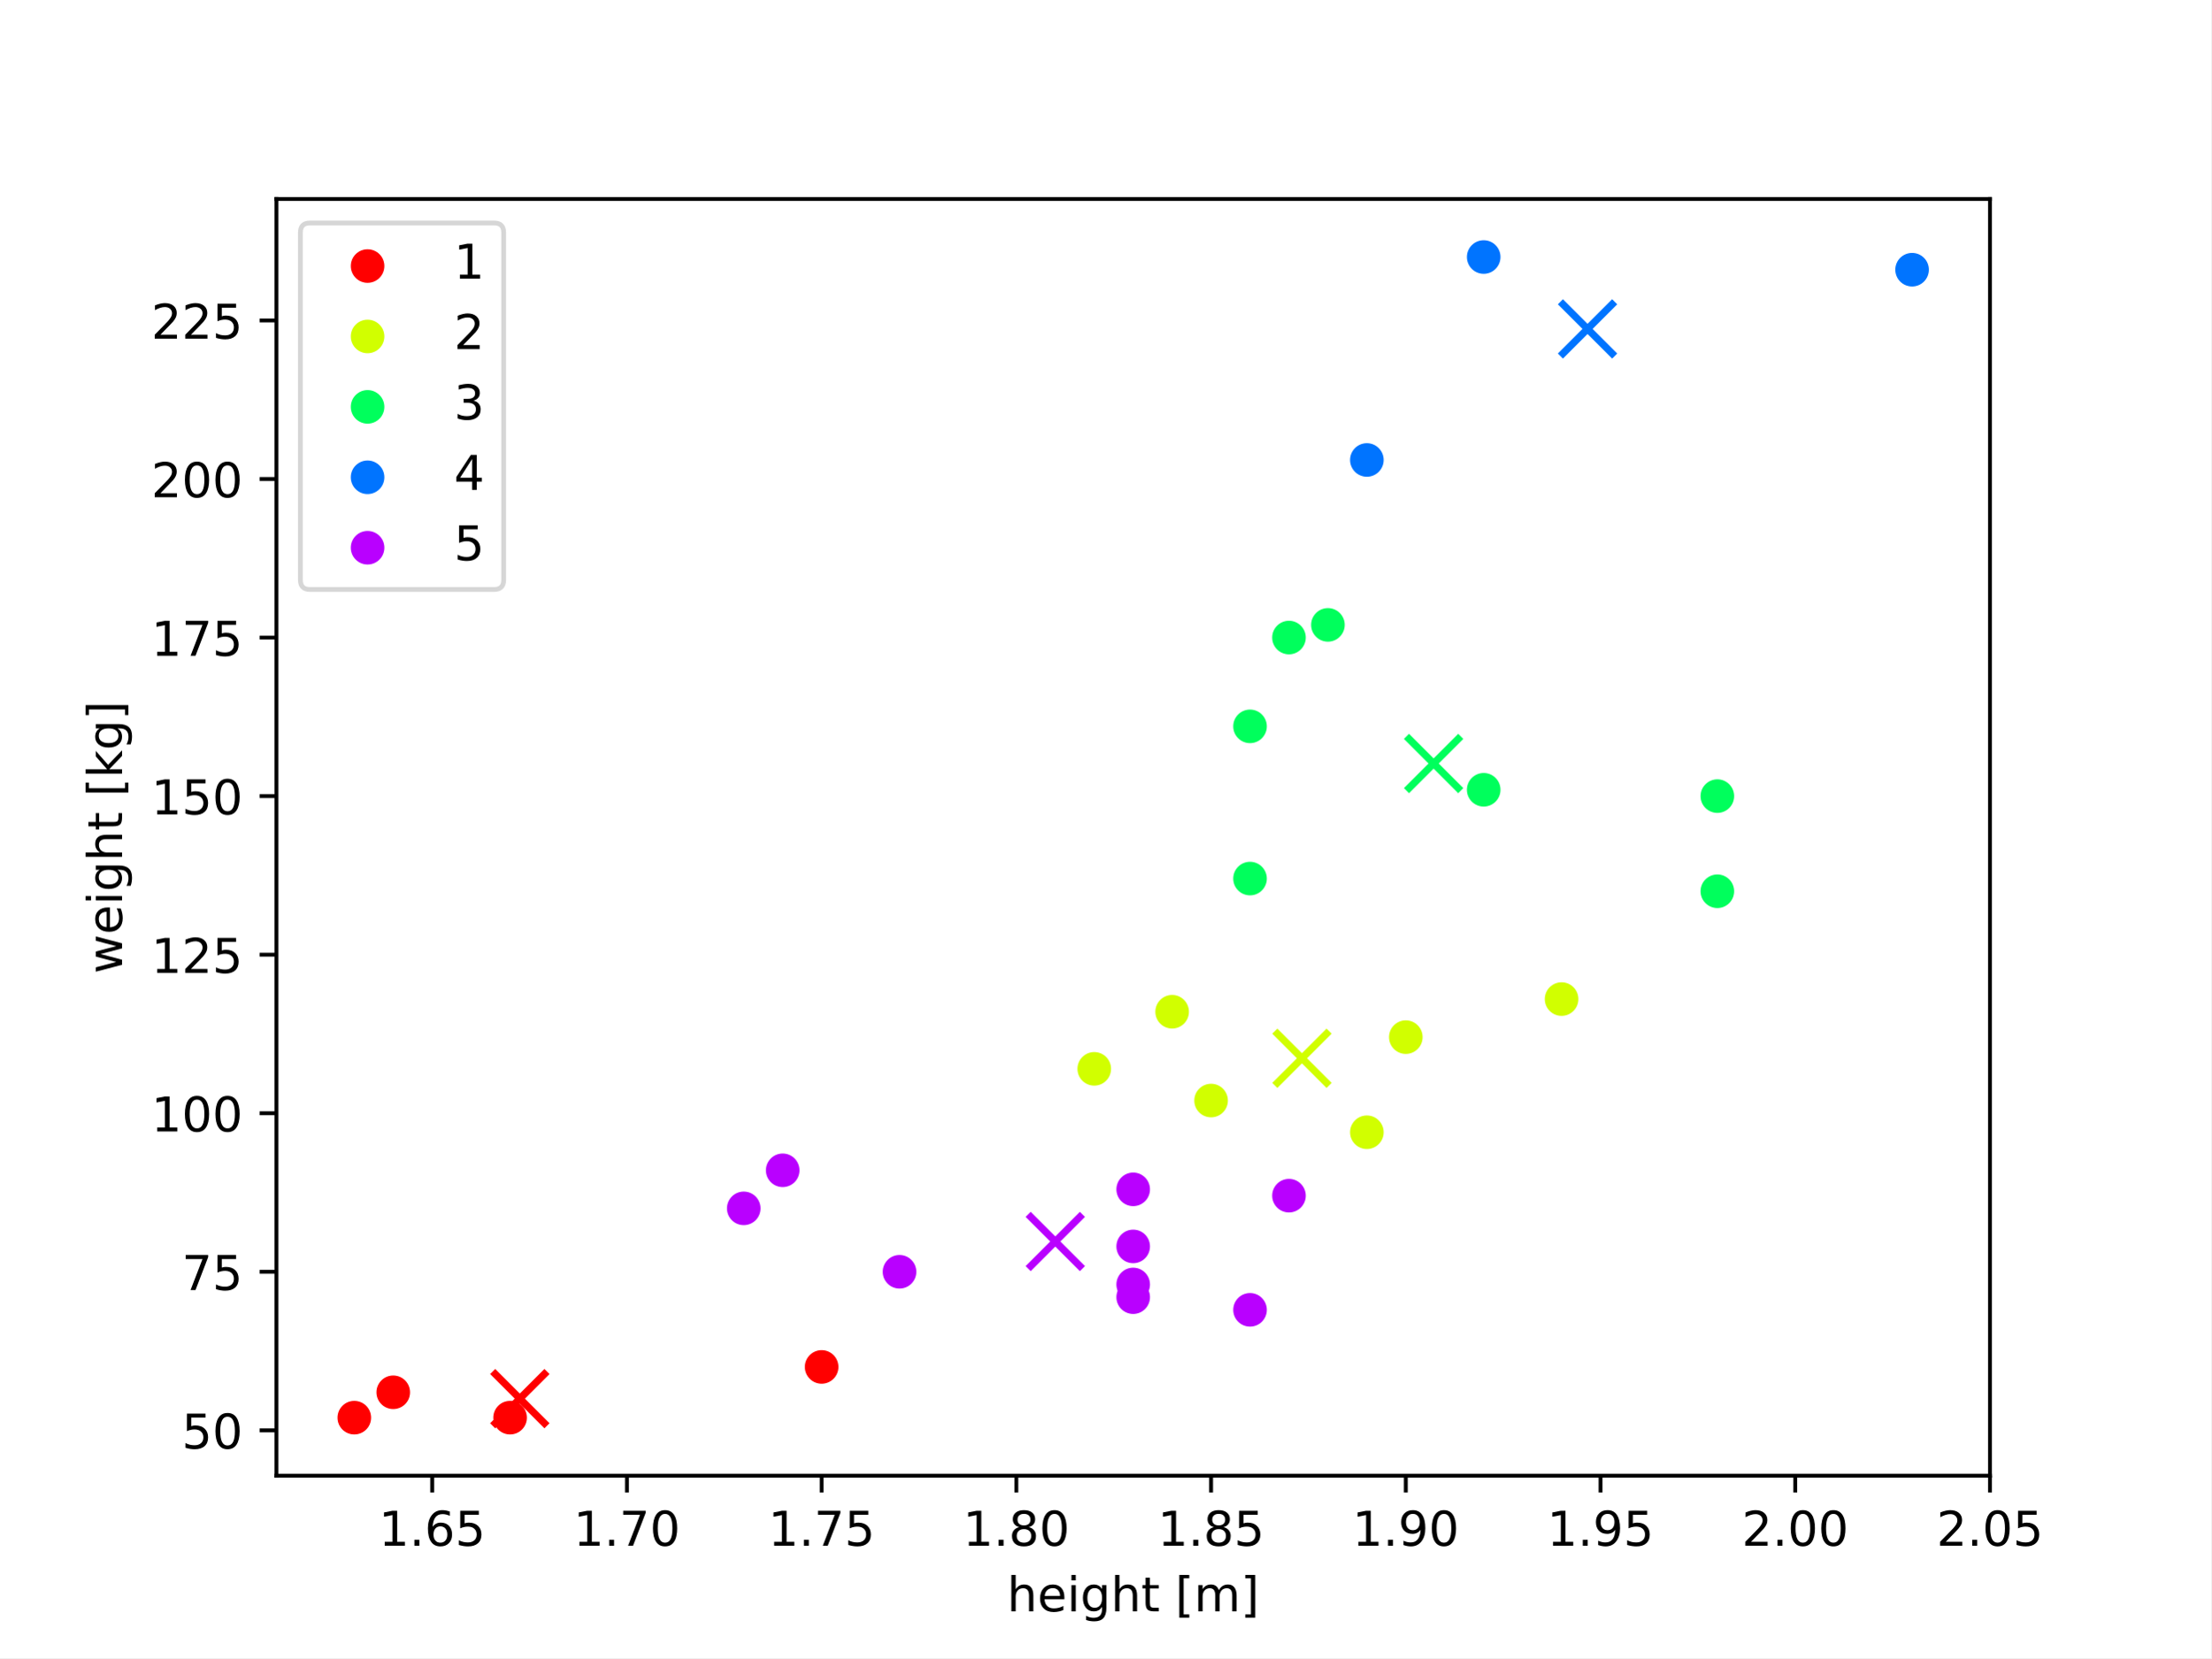
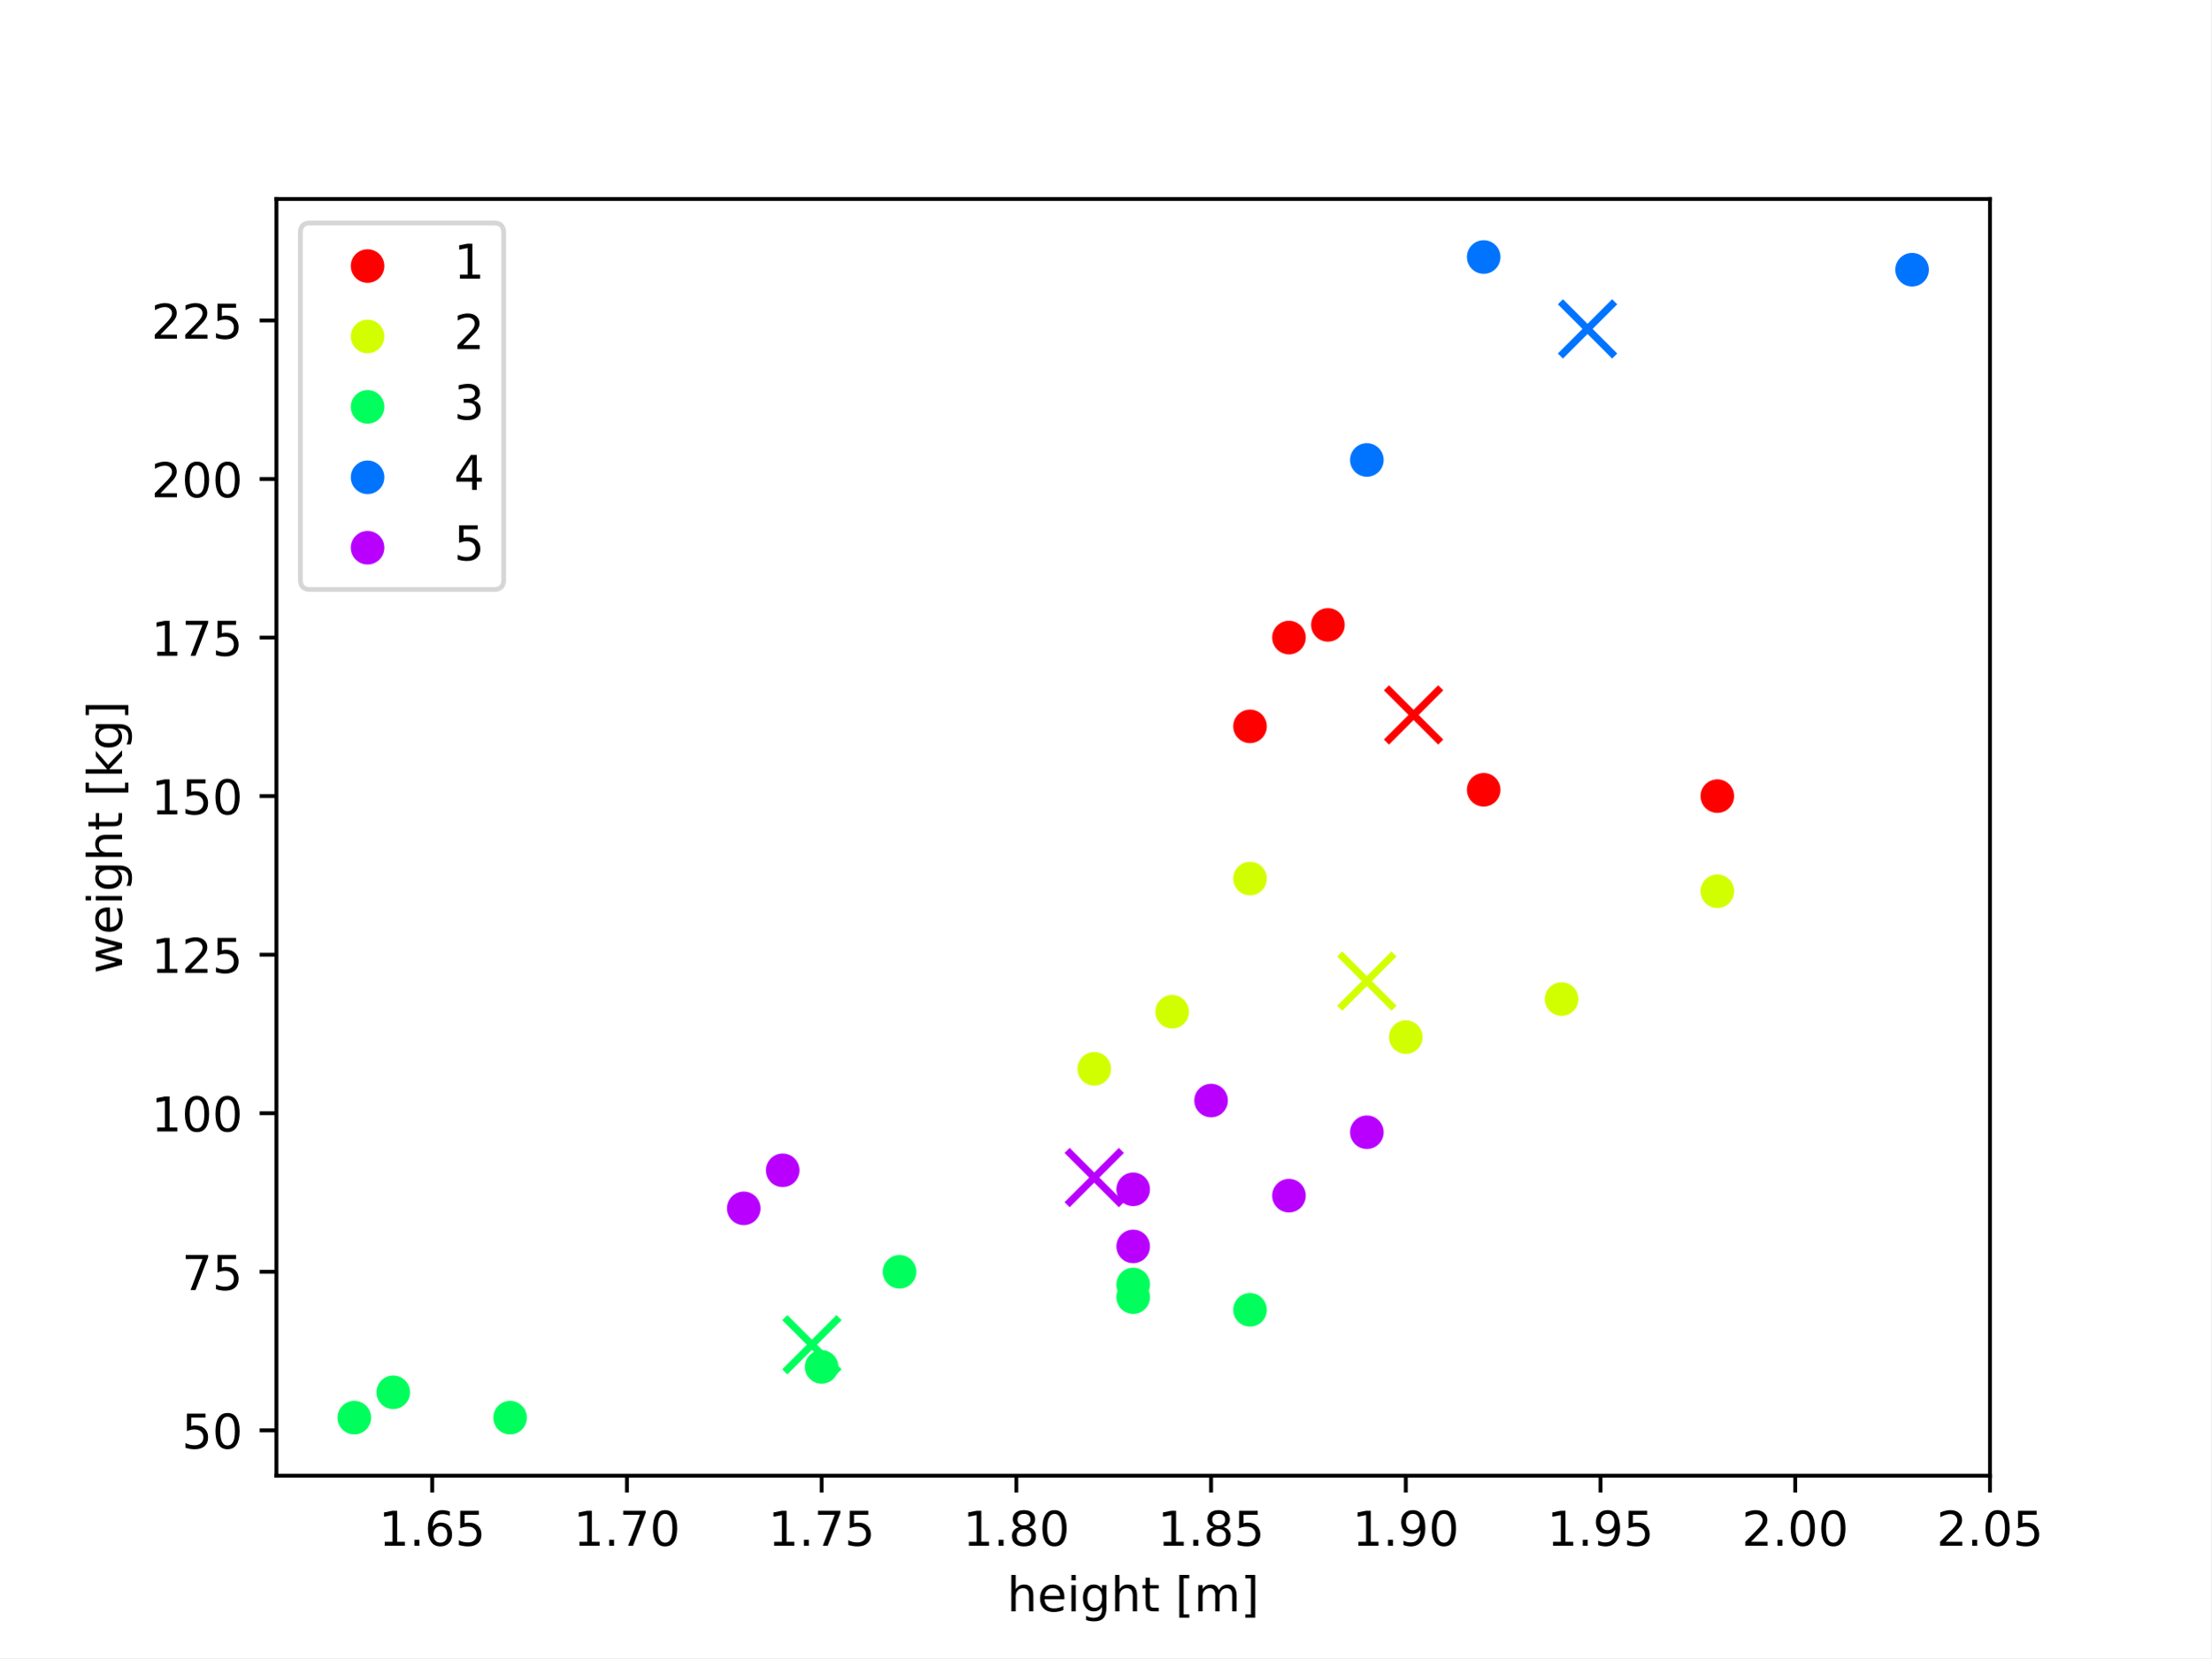
<svg xmlns="http://www.w3.org/2000/svg" xmlns:xlink="http://www.w3.org/1999/xlink" height="345.6pt" version="1.1" viewBox="0 0 460.8 345.6" width="460.8pt">
  <defs>
    <style type="text/css">*{stroke-linecap:butt;stroke-linejoin:round;}</style>
  </defs>
  <g id="figure_1">
    <g id="patch_1">
      <path d="M 0 345.6  L 460.8 345.6  L 460.8 0  L 0 0  z " style="fill:#ffffff;" />
    </g>
    <g id="axes_1">
      <g id="patch_2">
        <path d="M 57.6 307.584  L 414.72 307.584  L 414.72 41.472  L 57.6 41.472  z " style="fill:#ffffff;" />
      </g>
      <g id="PathCollection_1">
        <defs>
-           <path d="M 0 3  C 0.796 3 1.559 2.684 2.121 2.121  C 2.684 1.559 3 0.796 3 0  C 3 -0.796 2.684 -1.559 2.121 -2.121  C 1.559 -2.684 0.796 -3 0 -3  C -0.796 -3 -1.559 -2.684 -2.121 -2.121  C -2.684 -1.559 -3 -0.796 -3 0  C -3 0.796 -2.684 1.559 -2.121 2.121  C -1.559 2.684 -0.796 3 0 3  z " id="mdf312fee91" style="stroke:#ff0000;" />
-         </defs>
-         <g clip-path="url(#p01cc184f67)">
-           <use style="fill:#ff0000;stroke:#ff0000;" x="171.229" xlink:href="#mdf312fee91" y="284.912" />
-           <use style="fill:#ff0000;stroke:#ff0000;" x="106.298" xlink:href="#mdf312fee91" y="295.488" />
-           <use style="fill:#ff0000;stroke:#ff0000;" x="81.949" xlink:href="#mdf312fee91" y="290.2" />
-           <use style="fill:#ff0000;stroke:#ff0000;" x="73.833" xlink:href="#mdf312fee91" y="295.488" />
+           <path d="M 0 3  C 0.796 3 1.559 2.684 2.121 2.121  C 2.684 1.559 3 0.796 3 0  C 3 -0.796 2.684 -1.559 2.121 -2.121  C 1.559 -2.684 0.796 -3 0 -3  C -0.796 -3 -1.559 -2.684 -2.121 -2.121  C -2.684 -1.559 -3 -0.796 -3 0  C -3 0.796 -2.684 1.559 -2.121 2.121  C -1.559 2.684 -0.796 3 0 3  z " id="m44f14debc4" style="stroke:#ff0000;" />
+         </defs>
+         <g clip-path="url(#pdfbcd49df1)">
+           <use style="fill:#ff0000;stroke:#ff0000;" x="357.905" xlink:href="#m44f14debc4" y="165.935" />
+           <use style="fill:#ff0000;stroke:#ff0000;" x="268.625" xlink:href="#m44f14debc4" y="132.886" />
+           <use style="fill:#ff0000;stroke:#ff0000;" x="260.509" xlink:href="#m44f14debc4" y="151.394" />
+           <use style="fill:#ff0000;stroke:#ff0000;" x="276.742" xlink:href="#m44f14debc4" y="130.242" />
+           <use style="fill:#ff0000;stroke:#ff0000;" x="309.207" xlink:href="#m44f14debc4" y="164.613" />
        </g>
      </g>
      <g id="PathCollection_2">
        <defs>
-           <path d="M -5.657 5.657  L 5.657 -5.657  M -5.657 -5.657  L 5.657 5.657  " id="m0311ef8593" style="stroke:#ff0000;stroke-width:1.5;" />
-         </defs>
-         <g clip-path="url(#p01cc184f67)">
-           <use style="fill:#ff0000;stroke:#ff0000;stroke-width:1.5;" x="108.327" xlink:href="#m0311ef8593" y="291.522" />
+           <path d="M -5.657 5.657  L 5.657 -5.657  M -5.657 -5.657  L 5.657 5.657  " id="m2b9d87ecc8" style="stroke:#ff0000;stroke-width:1.5;" />
+         </defs>
+         <g clip-path="url(#pdfbcd49df1)">
+           <use style="fill:#ff0000;stroke:#ff0000;stroke-width:1.5;" x="294.598" xlink:href="#m2b9d87ecc8" y="149.014" />
        </g>
      </g>
      <g id="PathCollection_3">
        <defs>
-           <path d="M 0 3  C 0.796 3 1.559 2.684 2.121 2.121  C 2.684 1.559 3 0.796 3 0  C 3 -0.796 2.684 -1.559 2.121 -2.121  C 1.559 -2.684 0.796 -3 0 -3  C -0.796 -3 -1.559 -2.684 -2.121 -2.121  C -2.684 -1.559 -3 -0.796 -3 0  C -3 0.796 -2.684 1.559 -2.121 2.121  C -1.559 2.684 -0.796 3 0 3  z " id="mcde6f00a9a" style="stroke:#d1ff00;" />
-         </defs>
-         <g clip-path="url(#p01cc184f67)">
-           <use style="fill:#d1ff00;stroke:#d1ff00;" x="325.44" xlink:href="#mcde6f00a9a" y="208.238" />
-           <use style="fill:#d1ff00;stroke:#d1ff00;" x="228.044" xlink:href="#mcde6f00a9a" y="222.78" />
-           <use style="fill:#d1ff00;stroke:#d1ff00;" x="252.393" xlink:href="#mcde6f00a9a" y="229.39" />
-           <use style="fill:#d1ff00;stroke:#d1ff00;" x="244.276" xlink:href="#mcde6f00a9a" y="210.882" />
-           <use style="fill:#d1ff00;stroke:#d1ff00;" x="292.975" xlink:href="#mcde6f00a9a" y="216.17" />
-           <use style="fill:#d1ff00;stroke:#d1ff00;" x="284.858" xlink:href="#mcde6f00a9a" y="235.999" />
+           <path d="M 0 3  C 0.796 3 1.559 2.684 2.121 2.121  C 2.684 1.559 3 0.796 3 0  C 3 -0.796 2.684 -1.559 2.121 -2.121  C 1.559 -2.684 0.796 -3 0 -3  C -0.796 -3 -1.559 -2.684 -2.121 -2.121  C -2.684 -1.559 -3 -0.796 -3 0  C -3 0.796 -2.684 1.559 -2.121 2.121  C -1.559 2.684 -0.796 3 0 3  z " id="m6bc87a3ef6" style="stroke:#d1ff00;" />
+         </defs>
+         <g clip-path="url(#pdfbcd49df1)">
+           <use style="fill:#d1ff00;stroke:#d1ff00;" x="325.44" xlink:href="#m6bc87a3ef6" y="208.238" />
+           <use style="fill:#d1ff00;stroke:#d1ff00;" x="228.044" xlink:href="#m6bc87a3ef6" y="222.78" />
+           <use style="fill:#d1ff00;stroke:#d1ff00;" x="244.276" xlink:href="#m6bc87a3ef6" y="210.882" />
+           <use style="fill:#d1ff00;stroke:#d1ff00;" x="292.975" xlink:href="#m6bc87a3ef6" y="216.17" />
+           <use style="fill:#d1ff00;stroke:#d1ff00;" x="357.905" xlink:href="#m6bc87a3ef6" y="185.765" />
+           <use style="fill:#d1ff00;stroke:#d1ff00;" x="260.509" xlink:href="#m6bc87a3ef6" y="183.121" />
        </g>
      </g>
      <g id="PathCollection_4">
        <defs>
-           <path d="M -5.657 5.657  L 5.657 -5.657  M -5.657 -5.657  L 5.657 5.657  " id="mdc1d3d47f7" style="stroke:#d1ff00;stroke-width:1.5;" />
-         </defs>
-         <g clip-path="url(#p01cc184f67)">
-           <use style="fill:#d1ff00;stroke:#d1ff00;stroke-width:1.5;" x="271.331" xlink:href="#mdc1d3d47f7" y="220.577" />
+           <path d="M -5.657 5.657  L 5.657 -5.657  M -5.657 -5.657  L 5.657 5.657  " id="mbd9a27c964" style="stroke:#d1ff00;stroke-width:1.5;" />
+         </defs>
+         <g clip-path="url(#pdfbcd49df1)">
+           <use style="fill:#d1ff00;stroke:#d1ff00;stroke-width:1.5;" x="284.858" xlink:href="#mbd9a27c964" y="204.493" />
        </g>
      </g>
      <g id="PathCollection_5">
        <defs>
-           <path d="M 0 3  C 0.796 3 1.559 2.684 2.121 2.121  C 2.684 1.559 3 0.796 3 0  C 3 -0.796 2.684 -1.559 2.121 -2.121  C 1.559 -2.684 0.796 -3 0 -3  C -0.796 -3 -1.559 -2.684 -2.121 -2.121  C -2.684 -1.559 -3 -0.796 -3 0  C -3 0.796 -2.684 1.559 -2.121 2.121  C -1.559 2.684 -0.796 3 0 3  z " id="mdbd57040c4" style="stroke:#00ff5c;" />
-         </defs>
-         <g clip-path="url(#p01cc184f67)">
-           <use style="fill:#00ff5c;stroke:#00ff5c;" x="357.905" xlink:href="#mdbd57040c4" y="165.935" />
-           <use style="fill:#00ff5c;stroke:#00ff5c;" x="357.905" xlink:href="#mdbd57040c4" y="185.765" />
-           <use style="fill:#00ff5c;stroke:#00ff5c;" x="268.625" xlink:href="#mdbd57040c4" y="132.886" />
-           <use style="fill:#00ff5c;stroke:#00ff5c;" x="260.509" xlink:href="#mdbd57040c4" y="151.394" />
-           <use style="fill:#00ff5c;stroke:#00ff5c;" x="276.742" xlink:href="#mdbd57040c4" y="130.242" />
-           <use style="fill:#00ff5c;stroke:#00ff5c;" x="309.207" xlink:href="#mdbd57040c4" y="164.613" />
-           <use style="fill:#00ff5c;stroke:#00ff5c;" x="260.509" xlink:href="#mdbd57040c4" y="183.121" />
+           <path d="M 0 3  C 0.796 3 1.559 2.684 2.121 2.121  C 2.684 1.559 3 0.796 3 0  C 3 -0.796 2.684 -1.559 2.121 -2.121  C 1.559 -2.684 0.796 -3 0 -3  C -0.796 -3 -1.559 -2.684 -2.121 -2.121  C -2.684 -1.559 -3 -0.796 -3 0  C -3 0.796 -2.684 1.559 -2.121 2.121  C -1.559 2.684 -0.796 3 0 3  z " id="m0e53ab3a08" style="stroke:#00ff5c;" />
+         </defs>
+         <g clip-path="url(#pdfbcd49df1)">
+           <use style="fill:#00ff5c;stroke:#00ff5c;" x="236.16" xlink:href="#m0e53ab3a08" y="267.727" />
+           <use style="fill:#00ff5c;stroke:#00ff5c;" x="187.462" xlink:href="#m0e53ab3a08" y="265.083" />
+           <use style="fill:#00ff5c;stroke:#00ff5c;" x="260.509" xlink:href="#m0e53ab3a08" y="273.015" />
+           <use style="fill:#00ff5c;stroke:#00ff5c;" x="171.229" xlink:href="#m0e53ab3a08" y="284.912" />
+           <use style="fill:#00ff5c;stroke:#00ff5c;" x="236.16" xlink:href="#m0e53ab3a08" y="270.371" />
+           <use style="fill:#00ff5c;stroke:#00ff5c;" x="106.298" xlink:href="#m0e53ab3a08" y="295.488" />
+           <use style="fill:#00ff5c;stroke:#00ff5c;" x="81.949" xlink:href="#m0e53ab3a08" y="290.2" />
+           <use style="fill:#00ff5c;stroke:#00ff5c;" x="73.833" xlink:href="#m0e53ab3a08" y="295.488" />
        </g>
      </g>
      <g id="PathCollection_6">
        <defs>
-           <path d="M -5.657 5.657  L 5.657 -5.657  M -5.657 -5.657  L 5.657 5.657  " id="mb257ffc0da" style="stroke:#00ff5c;stroke-width:1.5;" />
-         </defs>
-         <g clip-path="url(#p01cc184f67)">
-           <use style="fill:#00ff5c;stroke:#00ff5c;stroke-width:1.5;" x="298.772" xlink:href="#mb257ffc0da" y="159.137" />
+           <path d="M -5.657 5.657  L 5.657 -5.657  M -5.657 -5.657  L 5.657 5.657  " id="m48105ce290" style="stroke:#00ff5c;stroke-width:1.5;" />
+         </defs>
+         <g clip-path="url(#pdfbcd49df1)">
+           <use style="fill:#00ff5c;stroke:#00ff5c;stroke-width:1.5;" x="169.2" xlink:href="#m48105ce290" y="280.285" />
        </g>
      </g>
      <g id="PathCollection_7">
        <defs>
-           <path d="M 0 3  C 0.796 3 1.559 2.684 2.121 2.121  C 2.684 1.559 3 0.796 3 0  C 3 -0.796 2.684 -1.559 2.121 -2.121  C 1.559 -2.684 0.796 -3 0 -3  C -0.796 -3 -1.559 -2.684 -2.121 -2.121  C -2.684 -1.559 -3 -0.796 -3 0  C -3 0.796 -2.684 1.559 -2.121 2.121  C -1.559 2.684 -0.796 3 0 3  z " id="m54e13d82c6" style="stroke:#0074ff;" />
-         </defs>
-         <g clip-path="url(#p01cc184f67)">
-           <use style="fill:#0074ff;stroke:#0074ff;" x="309.207" xlink:href="#m54e13d82c6" y="53.568" />
-           <use style="fill:#0074ff;stroke:#0074ff;" x="398.487" xlink:href="#m54e13d82c6" y="56.212" />
-           <use style="fill:#0074ff;stroke:#0074ff;" x="284.858" xlink:href="#m54e13d82c6" y="95.871" />
+           <path d="M 0 3  C 0.796 3 1.559 2.684 2.121 2.121  C 2.684 1.559 3 0.796 3 0  C 3 -0.796 2.684 -1.559 2.121 -2.121  C 1.559 -2.684 0.796 -3 0 -3  C -0.796 -3 -1.559 -2.684 -2.121 -2.121  C -2.684 -1.559 -3 -0.796 -3 0  C -3 0.796 -2.684 1.559 -2.121 2.121  C -1.559 2.684 -0.796 3 0 3  z " id="m12dbbedf86" style="stroke:#0074ff;" />
+         </defs>
+         <g clip-path="url(#pdfbcd49df1)">
+           <use style="fill:#0074ff;stroke:#0074ff;" x="309.207" xlink:href="#m12dbbedf86" y="53.568" />
+           <use style="fill:#0074ff;stroke:#0074ff;" x="398.487" xlink:href="#m12dbbedf86" y="56.212" />
+           <use style="fill:#0074ff;stroke:#0074ff;" x="284.858" xlink:href="#m12dbbedf86" y="95.871" />
        </g>
      </g>
      <g id="PathCollection_8">
        <defs>
-           <path d="M -5.657 5.657  L 5.657 -5.657  M -5.657 -5.657  L 5.657 5.657  " id="md77f328f96" style="stroke:#0074ff;stroke-width:1.5;" />
-         </defs>
-         <g clip-path="url(#p01cc184f67)">
-           <use style="fill:#0074ff;stroke:#0074ff;stroke-width:1.5;" x="330.851" xlink:href="#md77f328f96" y="68.55" />
+           <path d="M -5.657 5.657  L 5.657 -5.657  M -5.657 -5.657  L 5.657 5.657  " id="m600ae5175c" style="stroke:#0074ff;stroke-width:1.5;" />
+         </defs>
+         <g clip-path="url(#pdfbcd49df1)">
+           <use style="fill:#0074ff;stroke:#0074ff;stroke-width:1.5;" x="330.851" xlink:href="#m600ae5175c" y="68.55" />
        </g>
      </g>
      <g id="PathCollection_9">
        <defs>
-           <path d="M 0 3  C 0.796 3 1.559 2.684 2.121 2.121  C 2.684 1.559 3 0.796 3 0  C 3 -0.796 2.684 -1.559 2.121 -2.121  C 1.559 -2.684 0.796 -3 0 -3  C -0.796 -3 -1.559 -2.684 -2.121 -2.121  C -2.684 -1.559 -3 -0.796 -3 0  C -3 0.796 -2.684 1.559 -2.121 2.121  C -1.559 2.684 -0.796 3 0 3  z " id="mc58af41da3" style="stroke:#b900ff;" />
-         </defs>
-         <g clip-path="url(#p01cc184f67)">
-           <use style="fill:#b900ff;stroke:#b900ff;" x="236.16" xlink:href="#mc58af41da3" y="267.727" />
-           <use style="fill:#b900ff;stroke:#b900ff;" x="187.462" xlink:href="#mc58af41da3" y="265.083" />
-           <use style="fill:#b900ff;stroke:#b900ff;" x="260.509" xlink:href="#mc58af41da3" y="273.015" />
-           <use style="fill:#b900ff;stroke:#b900ff;" x="236.16" xlink:href="#mc58af41da3" y="270.371" />
-           <use style="fill:#b900ff;stroke:#b900ff;" x="268.625" xlink:href="#mc58af41da3" y="249.219" />
-           <use style="fill:#b900ff;stroke:#b900ff;" x="236.16" xlink:href="#mc58af41da3" y="259.795" />
-           <use style="fill:#b900ff;stroke:#b900ff;" x="154.996" xlink:href="#mc58af41da3" y="251.863" />
-           <use style="fill:#b900ff;stroke:#b900ff;" x="163.113" xlink:href="#mc58af41da3" y="243.931" />
-           <use style="fill:#b900ff;stroke:#b900ff;" x="236.16" xlink:href="#mc58af41da3" y="247.897" />
+           <path d="M 0 3  C 0.796 3 1.559 2.684 2.121 2.121  C 2.684 1.559 3 0.796 3 0  C 3 -0.796 2.684 -1.559 2.121 -2.121  C 1.559 -2.684 0.796 -3 0 -3  C -0.796 -3 -1.559 -2.684 -2.121 -2.121  C -2.684 -1.559 -3 -0.796 -3 0  C -3 0.796 -2.684 1.559 -2.121 2.121  C -1.559 2.684 -0.796 3 0 3  z " id="mec9060ed2e" style="stroke:#b900ff;" />
+         </defs>
+         <g clip-path="url(#pdfbcd49df1)">
+           <use style="fill:#b900ff;stroke:#b900ff;" x="252.393" xlink:href="#mec9060ed2e" y="229.39" />
+           <use style="fill:#b900ff;stroke:#b900ff;" x="268.625" xlink:href="#mec9060ed2e" y="249.219" />
+           <use style="fill:#b900ff;stroke:#b900ff;" x="236.16" xlink:href="#mec9060ed2e" y="259.795" />
+           <use style="fill:#b900ff;stroke:#b900ff;" x="154.996" xlink:href="#mec9060ed2e" y="251.863" />
+           <use style="fill:#b900ff;stroke:#b900ff;" x="163.113" xlink:href="#mec9060ed2e" y="243.931" />
+           <use style="fill:#b900ff;stroke:#b900ff;" x="236.16" xlink:href="#mec9060ed2e" y="247.897" />
+           <use style="fill:#b900ff;stroke:#b900ff;" x="284.858" xlink:href="#mec9060ed2e" y="235.999" />
        </g>
      </g>
      <g id="PathCollection_10">
        <defs>
-           <path d="M -5.657 5.657  L 5.657 -5.657  M -5.657 -5.657  L 5.657 5.657  " id="mf258e0e4fc" style="stroke:#b900ff;stroke-width:1.5;" />
-         </defs>
-         <g clip-path="url(#p01cc184f67)">
-           <use style="fill:#b900ff;stroke:#b900ff;stroke-width:1.5;" x="219.927" xlink:href="#mf258e0e4fc" y="258.767" />
+           <path d="M -5.657 5.657  L 5.657 -5.657  M -5.657 -5.657  L 5.657 5.657  " id="m7c61e0f6b0" style="stroke:#b900ff;stroke-width:1.5;" />
+         </defs>
+         <g clip-path="url(#pdfbcd49df1)">
+           <use style="fill:#b900ff;stroke:#b900ff;stroke-width:1.5;" x="228.044" xlink:href="#m7c61e0f6b0" y="245.442" />
        </g>
      </g>
      <g id="matplotlib.axis_1">
        <g id="xtick_1">
          <g id="line2d_1">
            <defs>
-               <path d="M 0 0  L 0 3.5  " id="mfca3beb08d" style="stroke:#000000;stroke-width:0.8;" />
+               <path d="M 0 0  L 0 3.5  " id="m635268560d" style="stroke:#000000;stroke-width:0.8;" />
            </defs>
            <g>
-               <use style="stroke:#000000;stroke-width:0.8;" x="90.065" xlink:href="#mfca3beb08d" y="307.584" />
+               <use style="stroke:#000000;stroke-width:0.8;" x="90.065" xlink:href="#m635268560d" y="307.584" />
            </g>
          </g>
          <g id="text_1">
            <g transform="translate(78.93264 322.1824)scale(0.1 -0.1)">
              <defs>
                <path d="M 12.406 8.297  L 28.516 8.297  L 28.516 63.922  L 10.984 60.406  L 10.984 69.391  L 28.422 72.906  L 38.281 72.906  L 38.281 8.297  L 54.391 8.297  L 54.391 0  L 12.406 0  z " id="DejaVuSans-49" />
                <path d="M 10.688 12.406  L 21 12.406  L 21 0  L 10.688 0  z " id="DejaVuSans-46" />
                <path d="M 33.016 40.375  Q 26.375 40.375 22.484 35.828  Q 18.609 31.297 18.609 23.391  Q 18.609 15.531 22.484 10.953  Q 26.375 6.391 33.016 6.391  Q 39.656 6.391 43.531 10.953  Q 47.406 15.531 47.406 23.391  Q 47.406 31.297 43.531 35.828  Q 39.656 40.375 33.016 40.375  z M 52.594 71.297  L 52.594 62.312  Q 48.875 64.062 45.094 64.984  Q 41.312 65.922 37.594 65.922  Q 27.828 65.922 22.672 59.328  Q 17.531 52.734 16.797 39.406  Q 19.672 43.656 24.016 45.922  Q 28.375 48.188 33.594 48.188  Q 44.578 48.188 50.953 41.516  Q 57.328 34.859 57.328 23.391  Q 57.328 12.156 50.688 5.359  Q 44.047 -1.422 33.016 -1.422  Q 20.359 -1.422 13.672 8.266  Q 6.984 17.969 6.984 36.375  Q 6.984 53.656 15.188 63.938  Q 23.391 74.219 37.203 74.219  Q 40.922 74.219 44.703 73.484  Q 48.484 72.75 52.594 71.297  z " id="DejaVuSans-54" />
                <path d="M 10.797 72.906  L 49.516 72.906  L 49.516 64.594  L 19.828 64.594  L 19.828 46.734  Q 21.969 47.469 24.109 47.828  Q 26.266 48.188 28.422 48.188  Q 40.625 48.188 47.75 41.5  Q 54.891 34.812 54.891 23.391  Q 54.891 11.625 47.562 5.094  Q 40.234 -1.422 26.906 -1.422  Q 22.312 -1.422 17.547 -0.641  Q 12.797 0.141 7.719 1.703  L 7.719 11.625  Q 12.109 9.234 16.797 8.062  Q 21.484 6.891 26.703 6.891  Q 35.156 6.891 40.078 11.328  Q 45.016 15.766 45.016 23.391  Q 45.016 31 40.078 35.438  Q 35.156 39.891 26.703 39.891  Q 22.75 39.891 18.812 39.016  Q 14.891 38.141 10.797 36.281  z " id="DejaVuSans-53" />
              </defs>
              <use xlink:href="#DejaVuSans-49" />
              <use x="63.623" xlink:href="#DejaVuSans-46" />
              <use x="95.41" xlink:href="#DejaVuSans-54" />
              <use x="159.033" xlink:href="#DejaVuSans-53" />
            </g>
          </g>
        </g>
        <g id="xtick_2">
          <g id="line2d_2">
            <g>
-               <use style="stroke:#000000;stroke-width:0.8;" x="130.647" xlink:href="#mfca3beb08d" y="307.584" />
+               <use style="stroke:#000000;stroke-width:0.8;" x="130.647" xlink:href="#m635268560d" y="307.584" />
            </g>
          </g>
          <g id="text_2">
            <g transform="translate(119.5145 322.1824)scale(0.1 -0.1)">
              <defs>
                <path d="M 8.203 72.906  L 55.078 72.906  L 55.078 68.703  L 28.609 0  L 18.312 0  L 43.219 64.594  L 8.203 64.594  z " id="DejaVuSans-55" />
                <path d="M 31.781 66.406  Q 24.172 66.406 20.328 58.906  Q 16.5 51.422 16.5 36.375  Q 16.5 21.391 20.328 13.891  Q 24.172 6.391 31.781 6.391  Q 39.453 6.391 43.281 13.891  Q 47.125 21.391 47.125 36.375  Q 47.125 51.422 43.281 58.906  Q 39.453 66.406 31.781 66.406  z M 31.781 74.219  Q 44.047 74.219 50.516 64.516  Q 56.984 54.828 56.984 36.375  Q 56.984 17.969 50.516 8.266  Q 44.047 -1.422 31.781 -1.422  Q 19.531 -1.422 13.062 8.266  Q 6.594 17.969 6.594 36.375  Q 6.594 54.828 13.062 64.516  Q 19.531 74.219 31.781 74.219  z " id="DejaVuSans-48" />
              </defs>
              <use xlink:href="#DejaVuSans-49" />
              <use x="63.623" xlink:href="#DejaVuSans-46" />
              <use x="95.41" xlink:href="#DejaVuSans-55" />
              <use x="159.033" xlink:href="#DejaVuSans-48" />
            </g>
          </g>
        </g>
        <g id="xtick_3">
          <g id="line2d_3">
            <g>
-               <use style="stroke:#000000;stroke-width:0.8;" x="171.229" xlink:href="#mfca3beb08d" y="307.584" />
+               <use style="stroke:#000000;stroke-width:0.8;" x="171.229" xlink:href="#m635268560d" y="307.584" />
            </g>
          </g>
          <g id="text_3">
            <g transform="translate(160.0963 322.1824)scale(0.1 -0.1)">
              <use xlink:href="#DejaVuSans-49" />
              <use x="63.623" xlink:href="#DejaVuSans-46" />
              <use x="95.41" xlink:href="#DejaVuSans-55" />
              <use x="159.033" xlink:href="#DejaVuSans-53" />
            </g>
          </g>
        </g>
        <g id="xtick_4">
          <g id="line2d_4">
            <g>
-               <use style="stroke:#000000;stroke-width:0.8;" x="211.811" xlink:href="#mfca3beb08d" y="307.584" />
+               <use style="stroke:#000000;stroke-width:0.8;" x="211.811" xlink:href="#m635268560d" y="307.584" />
            </g>
          </g>
          <g id="text_4">
            <g transform="translate(200.6781 322.1824)scale(0.1 -0.1)">
              <defs>
                <path d="M 31.781 34.625  Q 24.75 34.625 20.719 30.859  Q 16.703 27.094 16.703 20.516  Q 16.703 13.922 20.719 10.156  Q 24.75 6.391 31.781 6.391  Q 38.812 6.391 42.859 10.172  Q 46.922 13.969 46.922 20.516  Q 46.922 27.094 42.891 30.859  Q 38.875 34.625 31.781 34.625  z M 21.922 38.812  Q 15.578 40.375 12.031 44.719  Q 8.5 49.078 8.5 55.328  Q 8.5 64.062 14.719 69.141  Q 20.953 74.219 31.781 74.219  Q 42.672 74.219 48.875 69.141  Q 55.078 64.062 55.078 55.328  Q 55.078 49.078 51.531 44.719  Q 48 40.375 41.703 38.812  Q 48.828 37.156 52.797 32.312  Q 56.781 27.484 56.781 20.516  Q 56.781 9.906 50.312 4.234  Q 43.844 -1.422 31.781 -1.422  Q 19.734 -1.422 13.25 4.234  Q 6.781 9.906 6.781 20.516  Q 6.781 27.484 10.781 32.312  Q 14.797 37.156 21.922 38.812  z M 18.312 54.391  Q 18.312 48.734 21.844 45.562  Q 25.391 42.391 31.781 42.391  Q 38.141 42.391 41.719 45.562  Q 45.312 48.734 45.312 54.391  Q 45.312 60.062 41.719 63.234  Q 38.141 66.406 31.781 66.406  Q 25.391 66.406 21.844 63.234  Q 18.312 60.062 18.312 54.391  z " id="DejaVuSans-56" />
              </defs>
              <use xlink:href="#DejaVuSans-49" />
              <use x="63.623" xlink:href="#DejaVuSans-46" />
              <use x="95.41" xlink:href="#DejaVuSans-56" />
              <use x="159.033" xlink:href="#DejaVuSans-48" />
            </g>
          </g>
        </g>
        <g id="xtick_5">
          <g id="line2d_5">
            <g>
-               <use style="stroke:#000000;stroke-width:0.8;" x="252.393" xlink:href="#mfca3beb08d" y="307.584" />
+               <use style="stroke:#000000;stroke-width:0.8;" x="252.393" xlink:href="#m635268560d" y="307.584" />
            </g>
          </g>
          <g id="text_5">
            <g transform="translate(241.2599 322.1824)scale(0.1 -0.1)">
              <use xlink:href="#DejaVuSans-49" />
              <use x="63.623" xlink:href="#DejaVuSans-46" />
              <use x="95.41" xlink:href="#DejaVuSans-56" />
              <use x="159.033" xlink:href="#DejaVuSans-53" />
            </g>
          </g>
        </g>
        <g id="xtick_6">
          <g id="line2d_6">
            <g>
-               <use style="stroke:#000000;stroke-width:0.8;" x="292.975" xlink:href="#mfca3beb08d" y="307.584" />
+               <use style="stroke:#000000;stroke-width:0.8;" x="292.975" xlink:href="#m635268560d" y="307.584" />
            </g>
          </g>
          <g id="text_6">
            <g transform="translate(281.8417 322.1824)scale(0.1 -0.1)">
              <defs>
                <path d="M 10.984 1.516  L 10.984 10.5  Q 14.703 8.734 18.5 7.812  Q 22.312 6.891 25.984 6.891  Q 35.75 6.891 40.891 13.453  Q 46.047 20.016 46.781 33.406  Q 43.953 29.203 39.594 26.953  Q 35.25 24.703 29.984 24.703  Q 19.047 24.703 12.672 31.312  Q 6.297 37.938 6.297 49.422  Q 6.297 60.641 12.938 67.422  Q 19.578 74.219 30.609 74.219  Q 43.266 74.219 49.922 64.516  Q 56.594 54.828 56.594 36.375  Q 56.594 19.141 48.406 8.859  Q 40.234 -1.422 26.422 -1.422  Q 22.703 -1.422 18.891 -0.688  Q 15.094 0.047 10.984 1.516  z M 30.609 32.422  Q 37.25 32.422 41.125 36.953  Q 45.016 41.5 45.016 49.422  Q 45.016 57.281 41.125 61.844  Q 37.25 66.406 30.609 66.406  Q 23.969 66.406 20.094 61.844  Q 16.219 57.281 16.219 49.422  Q 16.219 41.5 20.094 36.953  Q 23.969 32.422 30.609 32.422  z " id="DejaVuSans-57" />
              </defs>
              <use xlink:href="#DejaVuSans-49" />
              <use x="63.623" xlink:href="#DejaVuSans-46" />
              <use x="95.41" xlink:href="#DejaVuSans-57" />
              <use x="159.033" xlink:href="#DejaVuSans-48" />
            </g>
          </g>
        </g>
        <g id="xtick_7">
          <g id="line2d_7">
            <g>
-               <use style="stroke:#000000;stroke-width:0.8;" x="333.556" xlink:href="#mfca3beb08d" y="307.584" />
+               <use style="stroke:#000000;stroke-width:0.8;" x="333.556" xlink:href="#m635268560d" y="307.584" />
            </g>
          </g>
          <g id="text_7">
            <g transform="translate(322.4236 322.1824)scale(0.1 -0.1)">
              <use xlink:href="#DejaVuSans-49" />
              <use x="63.623" xlink:href="#DejaVuSans-46" />
              <use x="95.41" xlink:href="#DejaVuSans-57" />
              <use x="159.033" xlink:href="#DejaVuSans-53" />
            </g>
          </g>
        </g>
        <g id="xtick_8">
          <g id="line2d_8">
            <g>
-               <use style="stroke:#000000;stroke-width:0.8;" x="374.138" xlink:href="#mfca3beb08d" y="307.584" />
+               <use style="stroke:#000000;stroke-width:0.8;" x="374.138" xlink:href="#m635268560d" y="307.584" />
            </g>
          </g>
          <g id="text_8">
            <g transform="translate(363.0054 322.1824)scale(0.1 -0.1)">
              <defs>
                <path d="M 19.188 8.297  L 53.609 8.297  L 53.609 0  L 7.328 0  L 7.328 8.297  Q 12.938 14.109 22.625 23.891  Q 32.328 33.688 34.812 36.531  Q 39.547 41.844 41.422 45.531  Q 43.312 49.219 43.312 52.781  Q 43.312 58.594 39.234 62.25  Q 35.156 65.922 28.609 65.922  Q 23.969 65.922 18.812 64.312  Q 13.672 62.703 7.812 59.422  L 7.812 69.391  Q 13.766 71.781 18.938 73  Q 24.125 74.219 28.422 74.219  Q 39.75 74.219 46.484 68.547  Q 53.219 62.891 53.219 53.422  Q 53.219 48.922 51.531 44.891  Q 49.859 40.875 45.406 35.406  Q 44.188 33.984 37.641 27.219  Q 31.109 20.453 19.188 8.297  z " id="DejaVuSans-50" />
              </defs>
              <use xlink:href="#DejaVuSans-50" />
              <use x="63.623" xlink:href="#DejaVuSans-46" />
              <use x="95.41" xlink:href="#DejaVuSans-48" />
              <use x="159.033" xlink:href="#DejaVuSans-48" />
            </g>
          </g>
        </g>
        <g id="xtick_9">
          <g id="line2d_9">
            <g>
-               <use style="stroke:#000000;stroke-width:0.8;" x="414.72" xlink:href="#mfca3beb08d" y="307.584" />
+               <use style="stroke:#000000;stroke-width:0.8;" x="414.72" xlink:href="#m635268560d" y="307.584" />
            </g>
          </g>
          <g id="text_9">
            <g transform="translate(403.5872 322.1824)scale(0.1 -0.1)">
              <use xlink:href="#DejaVuSans-50" />
              <use x="63.623" xlink:href="#DejaVuSans-46" />
              <use x="95.41" xlink:href="#DejaVuSans-48" />
              <use x="159.033" xlink:href="#DejaVuSans-53" />
            </g>
          </g>
        </g>
        <g id="text_10">
          <g transform="translate(209.8616 335.8606)scale(0.1 -0.1)">
            <defs>
              <path d="M 54.891 33.016  L 54.891 0  L 45.906 0  L 45.906 32.719  Q 45.906 40.484 42.875 44.328  Q 39.844 48.188 33.797 48.188  Q 26.516 48.188 22.312 43.547  Q 18.109 38.922 18.109 30.906  L 18.109 0  L 9.078 0  L 9.078 75.984  L 18.109 75.984  L 18.109 46.188  Q 21.344 51.125 25.703 53.562  Q 30.078 56 35.797 56  Q 45.219 56 50.047 50.172  Q 54.891 44.344 54.891 33.016  z " id="DejaVuSans-104" />
              <path d="M 56.203 29.594  L 56.203 25.203  L 14.891 25.203  Q 15.484 15.922 20.484 11.062  Q 25.484 6.203 34.422 6.203  Q 39.594 6.203 44.453 7.469  Q 49.312 8.734 54.109 11.281  L 54.109 2.781  Q 49.266 0.734 44.188 -0.344  Q 39.109 -1.422 33.891 -1.422  Q 20.797 -1.422 13.156 6.188  Q 5.516 13.812 5.516 26.812  Q 5.516 40.234 12.766 48.109  Q 20.016 56 32.328 56  Q 43.359 56 49.781 48.891  Q 56.203 41.797 56.203 29.594  z M 47.219 32.234  Q 47.125 39.594 43.094 43.984  Q 39.062 48.391 32.422 48.391  Q 24.906 48.391 20.391 44.141  Q 15.875 39.891 15.188 32.172  z " id="DejaVuSans-101" />
              <path d="M 9.422 54.688  L 18.406 54.688  L 18.406 0  L 9.422 0  z M 9.422 75.984  L 18.406 75.984  L 18.406 64.594  L 9.422 64.594  z " id="DejaVuSans-105" />
              <path d="M 45.406 27.984  Q 45.406 37.75 41.375 43.109  Q 37.359 48.484 30.078 48.484  Q 22.859 48.484 18.828 43.109  Q 14.797 37.75 14.797 27.984  Q 14.797 18.266 18.828 12.891  Q 22.859 7.516 30.078 7.516  Q 37.359 7.516 41.375 12.891  Q 45.406 18.266 45.406 27.984  z M 54.391 6.781  Q 54.391 -7.172 48.188 -13.984  Q 42 -20.797 29.203 -20.797  Q 24.469 -20.797 20.266 -20.094  Q 16.062 -19.391 12.109 -17.922  L 12.109 -9.188  Q 16.062 -11.328 19.922 -12.344  Q 23.781 -13.375 27.781 -13.375  Q 36.625 -13.375 41.016 -8.766  Q 45.406 -4.156 45.406 5.172  L 45.406 9.625  Q 42.625 4.781 38.281 2.391  Q 33.938 0 27.875 0  Q 17.828 0 11.672 7.656  Q 5.516 15.328 5.516 27.984  Q 5.516 40.672 11.672 48.328  Q 17.828 56 27.875 56  Q 33.938 56 38.281 53.609  Q 42.625 51.219 45.406 46.391  L 45.406 54.688  L 54.391 54.688  z " id="DejaVuSans-103" />
              <path d="M 18.312 70.219  L 18.312 54.688  L 36.812 54.688  L 36.812 47.703  L 18.312 47.703  L 18.312 18.016  Q 18.312 11.328 20.141 9.422  Q 21.969 7.516 27.594 7.516  L 36.812 7.516  L 36.812 0  L 27.594 0  Q 17.188 0 13.234 3.875  Q 9.281 7.766 9.281 18.016  L 9.281 47.703  L 2.688 47.703  L 2.688 54.688  L 9.281 54.688  L 9.281 70.219  z " id="DejaVuSans-116" />
              <path id="DejaVuSans-32" />
              <path d="M 8.594 75.984  L 29.297 75.984  L 29.297 69  L 17.578 69  L 17.578 -6.203  L 29.297 -6.203  L 29.297 -13.188  L 8.594 -13.188  z " id="DejaVuSans-91" />
              <path d="M 52 44.188  Q 55.375 50.25 60.062 53.125  Q 64.75 56 71.094 56  Q 79.641 56 84.281 50.016  Q 88.922 44.047 88.922 33.016  L 88.922 0  L 79.891 0  L 79.891 32.719  Q 79.891 40.578 77.094 44.375  Q 74.312 48.188 68.609 48.188  Q 61.625 48.188 57.562 43.547  Q 53.516 38.922 53.516 30.906  L 53.516 0  L 44.484 0  L 44.484 32.719  Q 44.484 40.625 41.703 44.406  Q 38.922 48.188 33.109 48.188  Q 26.219 48.188 22.156 43.531  Q 18.109 38.875 18.109 30.906  L 18.109 0  L 9.078 0  L 9.078 54.688  L 18.109 54.688  L 18.109 46.188  Q 21.188 51.219 25.484 53.609  Q 29.781 56 35.688 56  Q 41.656 56 45.828 52.969  Q 50 49.953 52 44.188  z " id="DejaVuSans-109" />
              <path d="M 30.422 75.984  L 30.422 -13.188  L 9.719 -13.188  L 9.719 -6.203  L 21.391 -6.203  L 21.391 69  L 9.719 69  L 9.719 75.984  z " id="DejaVuSans-93" />
            </defs>
            <use xlink:href="#DejaVuSans-104" />
            <use x="63.379" xlink:href="#DejaVuSans-101" />
            <use x="124.902" xlink:href="#DejaVuSans-105" />
            <use x="152.686" xlink:href="#DejaVuSans-103" />
            <use x="216.162" xlink:href="#DejaVuSans-104" />
            <use x="279.541" xlink:href="#DejaVuSans-116" />
            <use x="318.75" xlink:href="#DejaVuSans-32" />
            <use x="350.537" xlink:href="#DejaVuSans-91" />
            <use x="389.551" xlink:href="#DejaVuSans-109" />
            <use x="486.963" xlink:href="#DejaVuSans-93" />
          </g>
        </g>
      </g>
      <g id="matplotlib.axis_2">
        <g id="ytick_1">
          <g id="line2d_10">
            <defs>
-               <path d="M 0 0  L -3.5 0  " id="m21ffc1f638" style="stroke:#000000;stroke-width:0.8;" />
+               <path d="M 0 0  L -3.5 0  " id="m843a4926d2" style="stroke:#000000;stroke-width:0.8;" />
            </defs>
            <g>
-               <use style="stroke:#000000;stroke-width:0.8;" x="57.6" xlink:href="#m21ffc1f638" y="298.132" />
+               <use style="stroke:#000000;stroke-width:0.8;" x="57.6" xlink:href="#m843a4926d2" y="298.132" />
            </g>
          </g>
          <g id="text_11">
            <g transform="translate(37.875 301.9312)scale(0.1 -0.1)">
              <use xlink:href="#DejaVuSans-53" />
              <use x="63.623" xlink:href="#DejaVuSans-48" />
            </g>
          </g>
        </g>
        <g id="ytick_2">
          <g id="line2d_11">
            <g>
-               <use style="stroke:#000000;stroke-width:0.8;" x="57.6" xlink:href="#m21ffc1f638" y="265.083" />
+               <use style="stroke:#000000;stroke-width:0.8;" x="57.6" xlink:href="#m843a4926d2" y="265.083" />
            </g>
          </g>
          <g id="text_12">
            <g transform="translate(37.875 268.882)scale(0.1 -0.1)">
              <use xlink:href="#DejaVuSans-55" />
              <use x="63.623" xlink:href="#DejaVuSans-53" />
            </g>
          </g>
        </g>
        <g id="ytick_3">
          <g id="line2d_12">
            <g>
-               <use style="stroke:#000000;stroke-width:0.8;" x="57.6" xlink:href="#m21ffc1f638" y="232.034" />
+               <use style="stroke:#000000;stroke-width:0.8;" x="57.6" xlink:href="#m843a4926d2" y="232.034" />
            </g>
          </g>
          <g id="text_13">
            <g transform="translate(31.5125 235.8328)scale(0.1 -0.1)">
              <use xlink:href="#DejaVuSans-49" />
              <use x="63.623" xlink:href="#DejaVuSans-48" />
              <use x="127.246" xlink:href="#DejaVuSans-48" />
            </g>
          </g>
        </g>
        <g id="ytick_4">
          <g id="line2d_13">
            <g>
-               <use style="stroke:#000000;stroke-width:0.8;" x="57.6" xlink:href="#m21ffc1f638" y="198.984" />
+               <use style="stroke:#000000;stroke-width:0.8;" x="57.6" xlink:href="#m843a4926d2" y="198.984" />
            </g>
          </g>
          <g id="text_14">
            <g transform="translate(31.5125 202.7836)scale(0.1 -0.1)">
              <use xlink:href="#DejaVuSans-49" />
              <use x="63.623" xlink:href="#DejaVuSans-50" />
              <use x="127.246" xlink:href="#DejaVuSans-53" />
            </g>
          </g>
        </g>
        <g id="ytick_5">
          <g id="line2d_14">
            <g>
-               <use style="stroke:#000000;stroke-width:0.8;" x="57.6" xlink:href="#m21ffc1f638" y="165.935" />
+               <use style="stroke:#000000;stroke-width:0.8;" x="57.6" xlink:href="#m843a4926d2" y="165.935" />
            </g>
          </g>
          <g id="text_15">
            <g transform="translate(31.5125 169.7344)scale(0.1 -0.1)">
              <use xlink:href="#DejaVuSans-49" />
              <use x="63.623" xlink:href="#DejaVuSans-53" />
              <use x="127.246" xlink:href="#DejaVuSans-48" />
            </g>
          </g>
        </g>
        <g id="ytick_6">
          <g id="line2d_15">
            <g>
-               <use style="stroke:#000000;stroke-width:0.8;" x="57.6" xlink:href="#m21ffc1f638" y="132.886" />
+               <use style="stroke:#000000;stroke-width:0.8;" x="57.6" xlink:href="#m843a4926d2" y="132.886" />
            </g>
          </g>
          <g id="text_16">
            <g transform="translate(31.5125 136.6853)scale(0.1 -0.1)">
              <use xlink:href="#DejaVuSans-49" />
              <use x="63.623" xlink:href="#DejaVuSans-55" />
              <use x="127.246" xlink:href="#DejaVuSans-53" />
            </g>
          </g>
        </g>
        <g id="ytick_7">
          <g id="line2d_16">
            <g>
-               <use style="stroke:#000000;stroke-width:0.8;" x="57.6" xlink:href="#m21ffc1f638" y="99.837" />
+               <use style="stroke:#000000;stroke-width:0.8;" x="57.6" xlink:href="#m843a4926d2" y="99.837" />
            </g>
          </g>
          <g id="text_17">
            <g transform="translate(31.5125 103.6361)scale(0.1 -0.1)">
              <use xlink:href="#DejaVuSans-50" />
              <use x="63.623" xlink:href="#DejaVuSans-48" />
              <use x="127.246" xlink:href="#DejaVuSans-48" />
            </g>
          </g>
        </g>
        <g id="ytick_8">
          <g id="line2d_17">
            <g>
-               <use style="stroke:#000000;stroke-width:0.8;" x="57.6" xlink:href="#m21ffc1f638" y="66.788" />
+               <use style="stroke:#000000;stroke-width:0.8;" x="57.6" xlink:href="#m843a4926d2" y="66.788" />
            </g>
          </g>
          <g id="text_18">
            <g transform="translate(31.5125 70.58689)scale(0.1 -0.1)">
              <use xlink:href="#DejaVuSans-50" />
              <use x="63.623" xlink:href="#DejaVuSans-50" />
              <use x="127.246" xlink:href="#DejaVuSans-53" />
            </g>
          </g>
        </g>
        <g id="text_19">
          <g transform="translate(25.43281 202.946)rotate(-90)scale(0.1 -0.1)">
            <defs>
              <path d="M 4.203 54.688  L 13.188 54.688  L 24.422 12.016  L 35.594 54.688  L 46.188 54.688  L 57.422 12.016  L 68.609 54.688  L 77.594 54.688  L 63.281 0  L 52.688 0  L 40.922 44.828  L 29.109 0  L 18.5 0  z " id="DejaVuSans-119" />
              <path d="M 9.078 75.984  L 18.109 75.984  L 18.109 31.109  L 44.922 54.688  L 56.391 54.688  L 27.391 29.109  L 57.625 0  L 45.906 0  L 18.109 26.703  L 18.109 0  L 9.078 0  z " id="DejaVuSans-107" />
            </defs>
            <use xlink:href="#DejaVuSans-119" />
            <use x="81.787" xlink:href="#DejaVuSans-101" />
            <use x="143.311" xlink:href="#DejaVuSans-105" />
            <use x="171.094" xlink:href="#DejaVuSans-103" />
            <use x="234.57" xlink:href="#DejaVuSans-104" />
            <use x="297.949" xlink:href="#DejaVuSans-116" />
            <use x="337.158" xlink:href="#DejaVuSans-32" />
            <use x="368.945" xlink:href="#DejaVuSans-91" />
            <use x="407.959" xlink:href="#DejaVuSans-107" />
            <use x="465.869" xlink:href="#DejaVuSans-103" />
            <use x="529.346" xlink:href="#DejaVuSans-93" />
          </g>
        </g>
      </g>
      <g id="patch_3">
        <path d="M 57.6 307.584  L 57.6 41.472  " style="fill:none;stroke:#000000;stroke-linecap:square;stroke-linejoin:miter;stroke-width:0.8;" />
      </g>
      <g id="patch_4">
        <path d="M 414.72 307.584  L 414.72 41.472  " style="fill:none;stroke:#000000;stroke-linecap:square;stroke-linejoin:miter;stroke-width:0.8;" />
      </g>
      <g id="patch_5">
        <path d="M 57.6 307.584  L 414.72 307.584  " style="fill:none;stroke:#000000;stroke-linecap:square;stroke-linejoin:miter;stroke-width:0.8;" />
      </g>
      <g id="patch_6">
        <path d="M 57.6 41.472  L 414.72 41.472  " style="fill:none;stroke:#000000;stroke-linecap:square;stroke-linejoin:miter;stroke-width:0.8;" />
      </g>
      <g id="legend_1">
        <g id="patch_7">
          <path d="M 64.6 122.863  L 102.963 122.863  Q 104.963 122.863 104.963 120.863  L 104.963 48.472  Q 104.963 46.472 102.963 46.472  L 64.6 46.472  Q 62.6 46.472 62.6 48.472  L 62.6 120.863  Q 62.6 122.863 64.6 122.863  z " style="fill:#ffffff;opacity:0.8;stroke:#cccccc;stroke-linejoin:miter;" />
        </g>
        <g id="PathCollection_11">
          <g>
-             <use style="fill:#ff0000;stroke:#ff0000;" x="76.6" xlink:href="#mdf312fee91" y="55.445" />
+             <use style="fill:#ff0000;stroke:#ff0000;" x="76.6" xlink:href="#m44f14debc4" y="55.445" />
          </g>
        </g>
        <g id="text_20">
          <g transform="translate(94.6 58.07044)scale(0.1 -0.1)">
            <use xlink:href="#DejaVuSans-49" />
          </g>
        </g>
        <g id="PathCollection_12">
          <g>
-             <use style="fill:#d1ff00;stroke:#d1ff00;" x="76.6" xlink:href="#mcde6f00a9a" y="70.124" />
+             <use style="fill:#d1ff00;stroke:#d1ff00;" x="76.6" xlink:href="#m6bc87a3ef6" y="70.124" />
          </g>
        </g>
        <g id="text_21">
          <g transform="translate(94.6 72.74856)scale(0.1 -0.1)">
            <use xlink:href="#DejaVuSans-50" />
          </g>
        </g>
        <g id="PathCollection_13">
          <g>
-             <use style="fill:#00ff5c;stroke:#00ff5c;" x="76.6" xlink:href="#mdbd57040c4" y="84.802" />
+             <use style="fill:#00ff5c;stroke:#00ff5c;" x="76.6" xlink:href="#m0e53ab3a08" y="84.802" />
          </g>
        </g>
        <g id="text_22">
          <g transform="translate(94.6 87.42669)scale(0.1 -0.1)">
            <defs>
              <path d="M 40.578 39.312  Q 47.656 37.797 51.625 33  Q 55.609 28.219 55.609 21.188  Q 55.609 10.406 48.188 4.484  Q 40.766 -1.422 27.094 -1.422  Q 22.516 -1.422 17.656 -0.516  Q 12.797 0.391 7.625 2.203  L 7.625 11.719  Q 11.719 9.328 16.594 8.109  Q 21.484 6.891 26.812 6.891  Q 36.078 6.891 40.938 10.547  Q 45.797 14.203 45.797 21.188  Q 45.797 27.641 41.281 31.266  Q 36.766 34.906 28.719 34.906  L 20.219 34.906  L 20.219 43.016  L 29.109 43.016  Q 36.375 43.016 40.234 45.922  Q 44.094 48.828 44.094 54.297  Q 44.094 59.906 40.109 62.906  Q 36.141 65.922 28.719 65.922  Q 24.656 65.922 20.016 65.031  Q 15.375 64.156 9.812 62.312  L 9.812 71.094  Q 15.438 72.656 20.344 73.438  Q 25.25 74.219 29.594 74.219  Q 40.828 74.219 47.359 69.109  Q 53.906 64.016 53.906 55.328  Q 53.906 49.266 50.438 45.094  Q 46.969 40.922 40.578 39.312  z " id="DejaVuSans-51" />
            </defs>
            <use xlink:href="#DejaVuSans-51" />
          </g>
        </g>
        <g id="PathCollection_14">
          <g>
-             <use style="fill:#0074ff;stroke:#0074ff;" x="76.6" xlink:href="#m54e13d82c6" y="99.48" />
+             <use style="fill:#0074ff;stroke:#0074ff;" x="76.6" xlink:href="#m12dbbedf86" y="99.48" />
          </g>
        </g>
        <g id="text_23">
          <g transform="translate(94.6 102.1048)scale(0.1 -0.1)">
            <defs>
              <path d="M 37.797 64.312  L 12.891 25.391  L 37.797 25.391  z M 35.203 72.906  L 47.609 72.906  L 47.609 25.391  L 58.016 25.391  L 58.016 17.188  L 47.609 17.188  L 47.609 0  L 37.797 0  L 37.797 17.188  L 4.891 17.188  L 4.891 26.703  z " id="DejaVuSans-52" />
            </defs>
            <use xlink:href="#DejaVuSans-52" />
          </g>
        </g>
        <g id="PathCollection_15">
          <g>
-             <use style="fill:#b900ff;stroke:#b900ff;" x="76.6" xlink:href="#mc58af41da3" y="114.158" />
+             <use style="fill:#b900ff;stroke:#b900ff;" x="76.6" xlink:href="#mec9060ed2e" y="114.158" />
          </g>
        </g>
        <g id="text_24">
          <g transform="translate(94.6 116.7829)scale(0.1 -0.1)">
            <use xlink:href="#DejaVuSans-53" />
          </g>
        </g>
      </g>
    </g>
  </g>
  <defs>
-     <clipPath id="p01cc184f67">
+     <clipPath id="pdfbcd49df1">
      <rect height="266.112" width="357.12" x="57.6" y="41.472" />
    </clipPath>
  </defs>
</svg>
